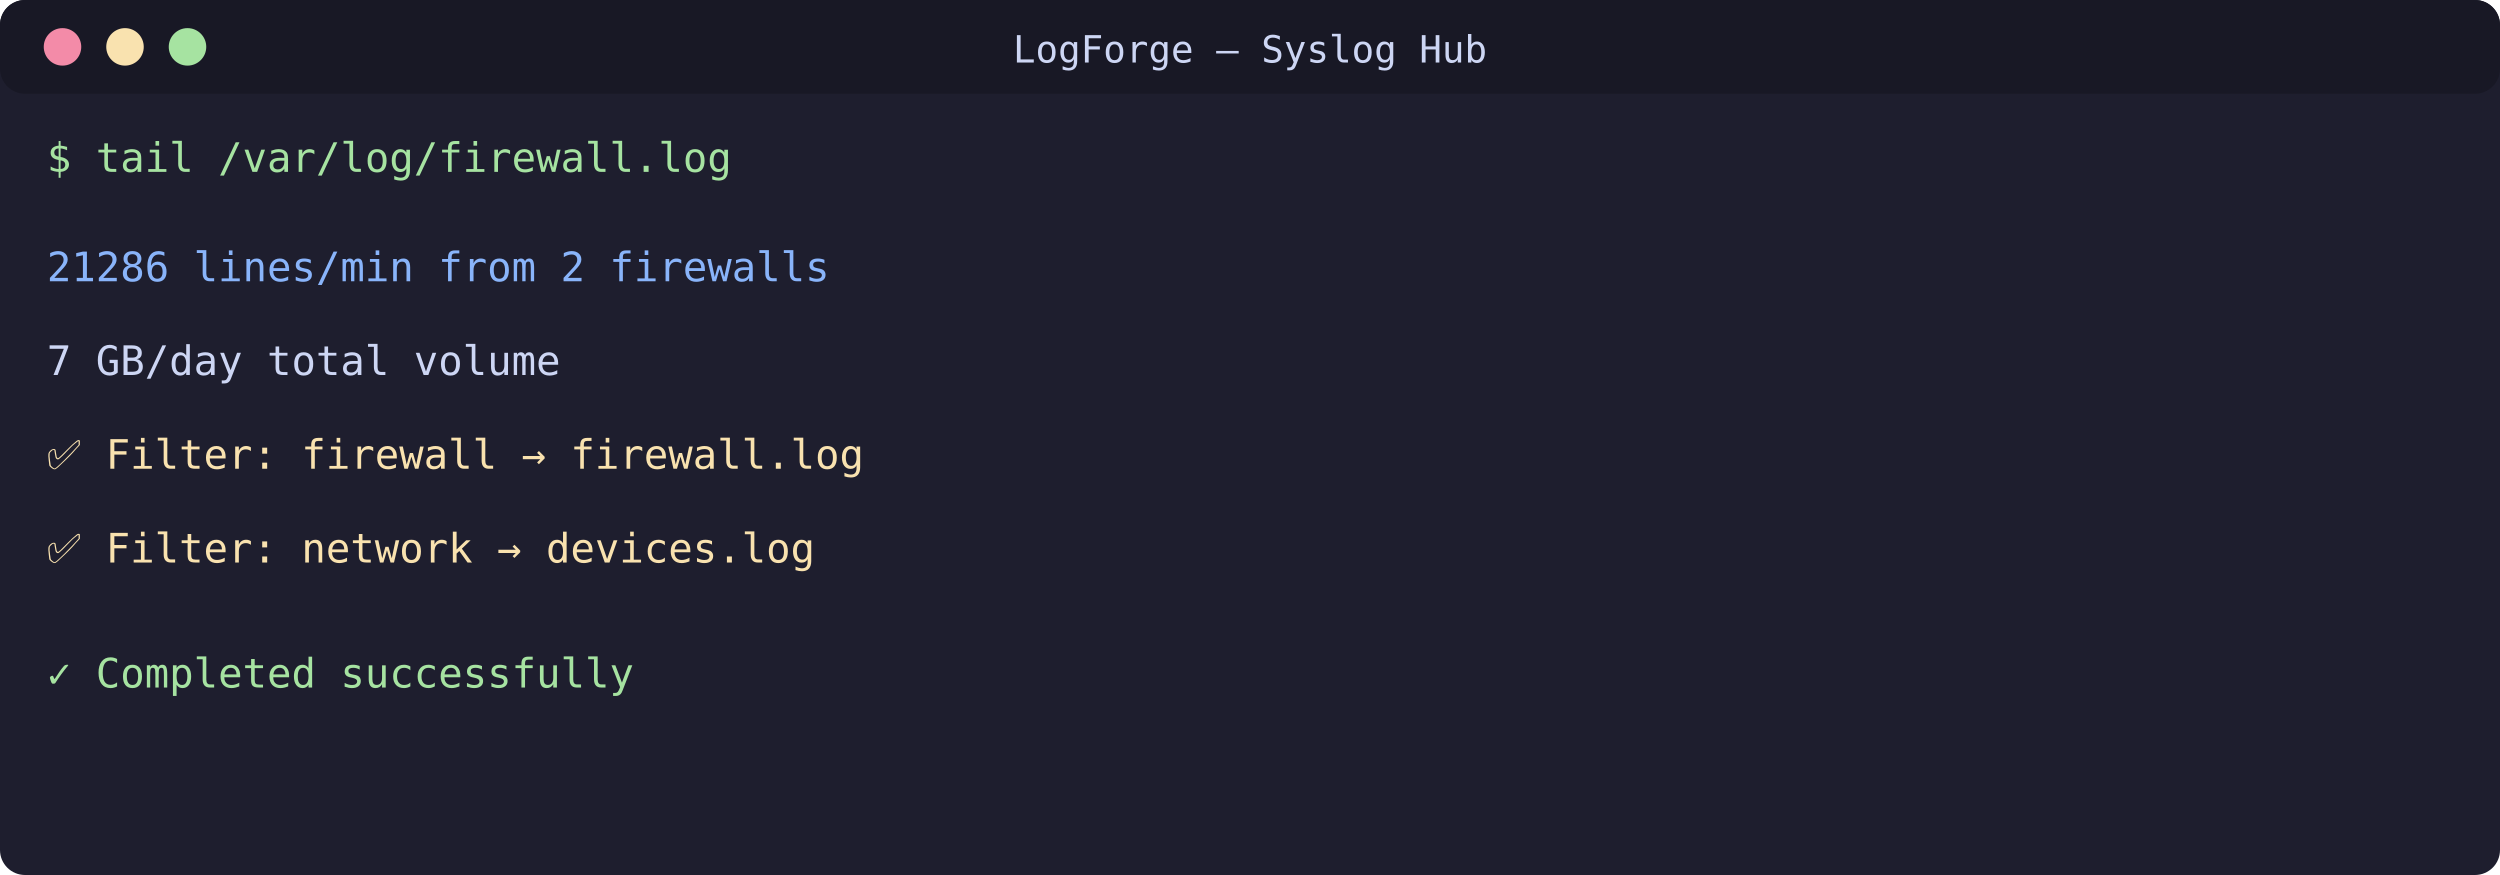
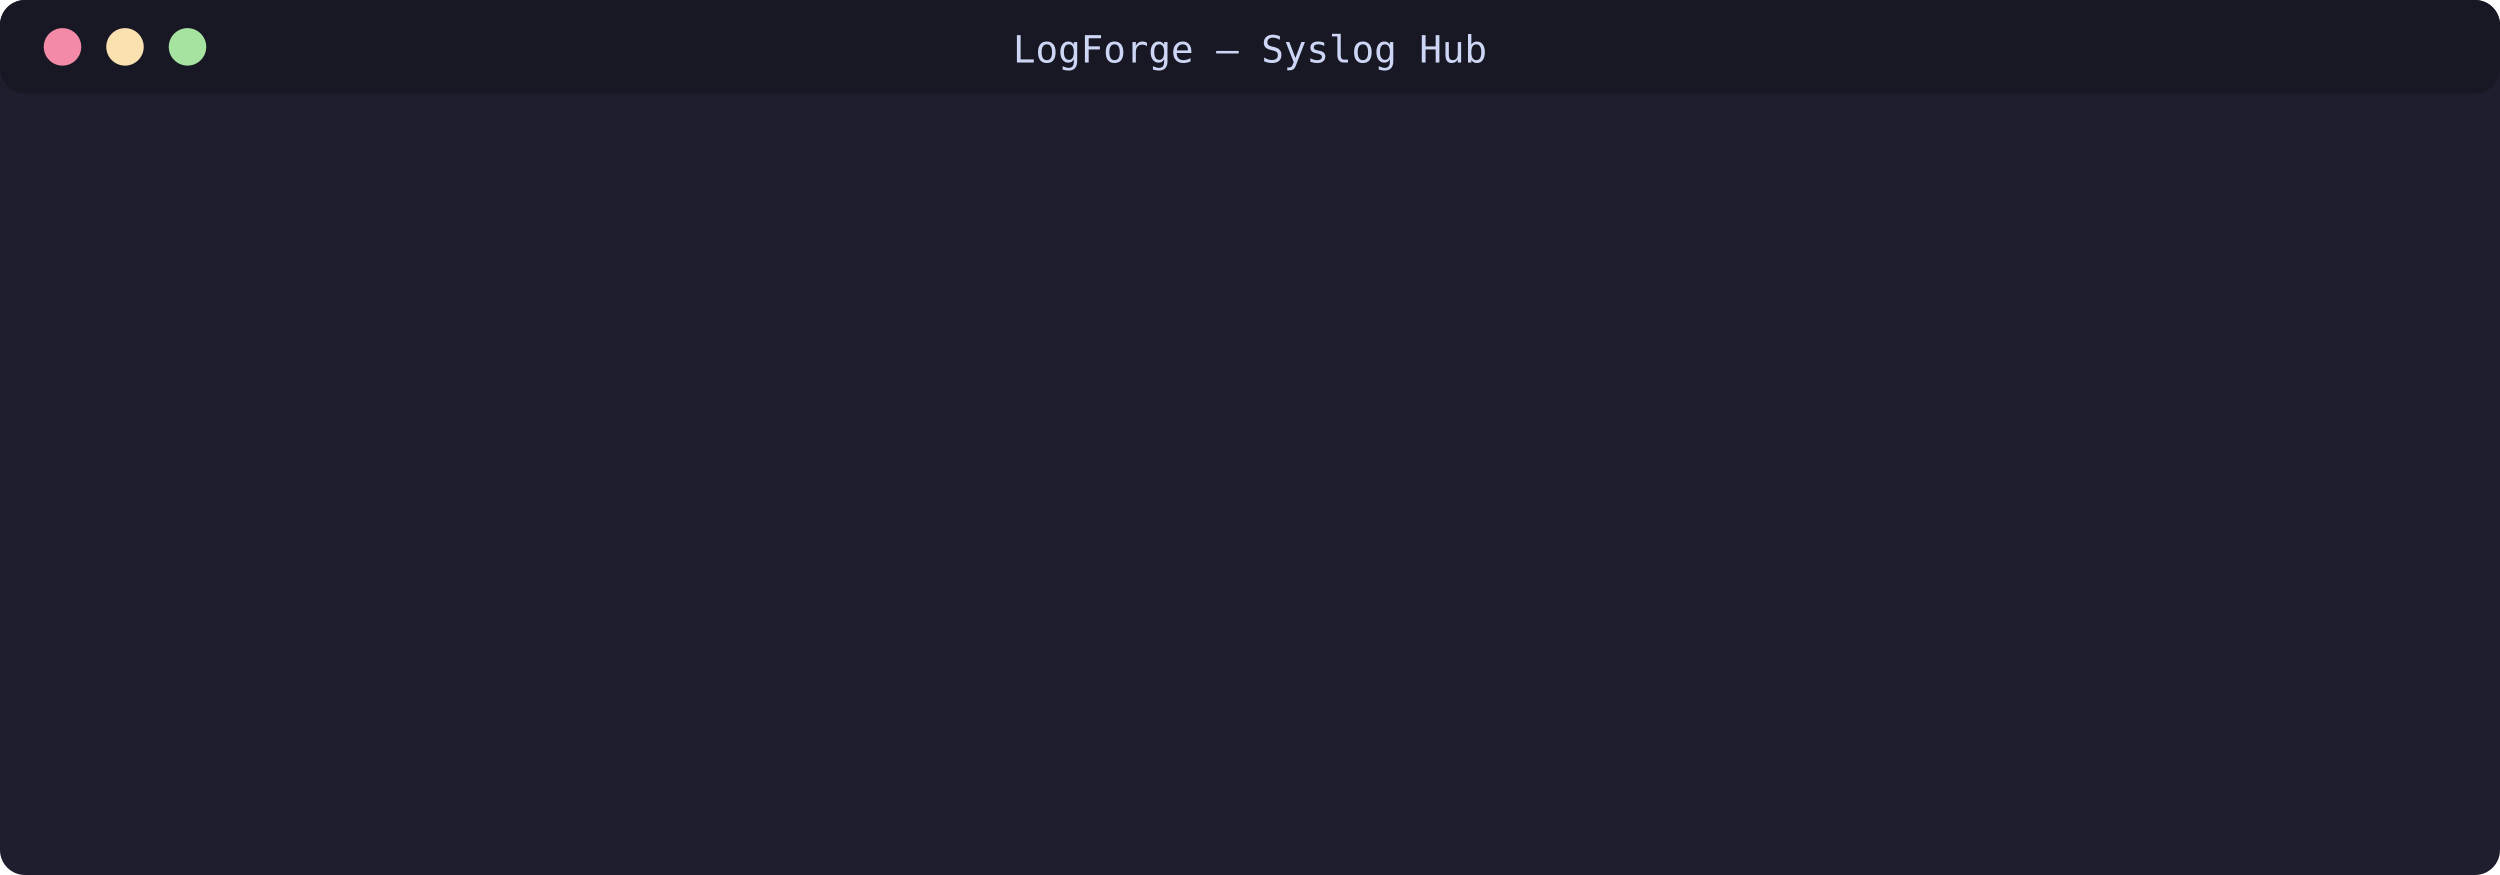
<svg xmlns="http://www.w3.org/2000/svg" width="800" height="280">
  <rect width="800" height="280" fill="#1e1e2e" rx="8" />
  <rect width="800" height="30" fill="#181825" rx="8">
    <animate attributeName="opacity" values="1;0.9;1" dur="4s" repeatCount="indefinite" />
  </rect>
  <circle cx="20" cy="15" r="6" fill="#f38ba8" />
  <circle cx="40" cy="15" r="6" fill="#f9e2af" />
  <circle cx="60" cy="15" r="6" fill="#a6e3a1" />
  <text x="400" y="20" text-anchor="middle" fill="#cdd6f4" font-family="monospace" font-size="12">LogForge — Syslog Hub</text>
-   <text x="15" y="55" fill="#a6e3a1" font-family="monospace" font-size="13">$ tail /var/log/firewall.log</text>
-   <text x="15" y="90" fill="#89b4fa" font-family="monospace" font-size="13">21286 lines/min from 2 firewalls</text>
-   <text x="15" y="120" fill="#cdd6f4" font-family="monospace" font-size="13">7 GB/day total volume</text>
-   <text x="15" y="150" fill="#f9e2af" font-family="monospace" font-size="13">✅ Filter: firewall → firewall.log</text>
-   <text x="15" y="180" fill="#f9e2af" font-family="monospace" font-size="13">✅ Filter: network → devices.log</text>
-   <text x="15" y="220" fill="#a6e3a1" font-family="monospace" font-size="13">✓ Completed successfully</text>
-   <rect x="15" y="430" width="10" height="18" fill="#a6e3a1">
-     <animate attributeName="opacity" values="1;0;1" dur="1s" repeatCount="indefinite" />
+   <text x="15" y="55" fill="#a6e3a1" font-family="monospace" font-size="13" opacity="0">$ tail /var/log/firewall.log<animate attributeName="opacity" values="0;1" begin="0.3s" dur="0.4s" fill="freeze" />
+   </text>
+   <text x="15" y="90" fill="#89b4fa" font-family="monospace" font-size="13" opacity="0">21286 lines/min from 2 firewalls<animate attributeName="opacity" values="0;1" begin="1.2s" dur="0.4s" fill="freeze" />
+     <animate attributeName="opacity" values="1;0.6;1" begin="1.7s" dur="1.5s" repeatCount="indefinite" />
+   </text>
+   <text x="15" y="120" fill="#cdd6f4" font-family="monospace" font-size="13" opacity="0">7 GB/day total volume<animate attributeName="opacity" values="0;1" begin="2.1s" dur="0.4s" fill="freeze" />
+     <animate attributeName="opacity" values="1;0.6;1" begin="2.6s" dur="1.5s" repeatCount="indefinite" />
+   </text>
+   <text x="15" y="150" fill="#f9e2af" font-family="monospace" font-size="13" opacity="0">✅ Filter: firewall → firewall.log<animate attributeName="opacity" values="0;1" begin="3s" dur="0.4s" fill="freeze" />
+   </text>
+   <text x="15" y="180" fill="#f9e2af" font-family="monospace" font-size="13" opacity="0">✅ Filter: network → devices.log<animate attributeName="opacity" values="0;1" begin="3.9s" dur="0.4s" fill="freeze" />
+   </text>
+   <text x="15" y="220" fill="#a6e3a1" font-family="monospace" font-size="13" opacity="0">✓ Completed successfully<animate attributeName="opacity" values="0;1" begin="4.8s" dur="0.4s" fill="freeze" />
+   </text>
+   <rect x="215" y="207" width="10" height="16" fill="#a6e3a1" opacity="0">
+     <animate attributeName="opacity" values="1;0;1" begin="5.3s" dur="1s" repeatCount="indefinite" />
  </rect>
</svg>
